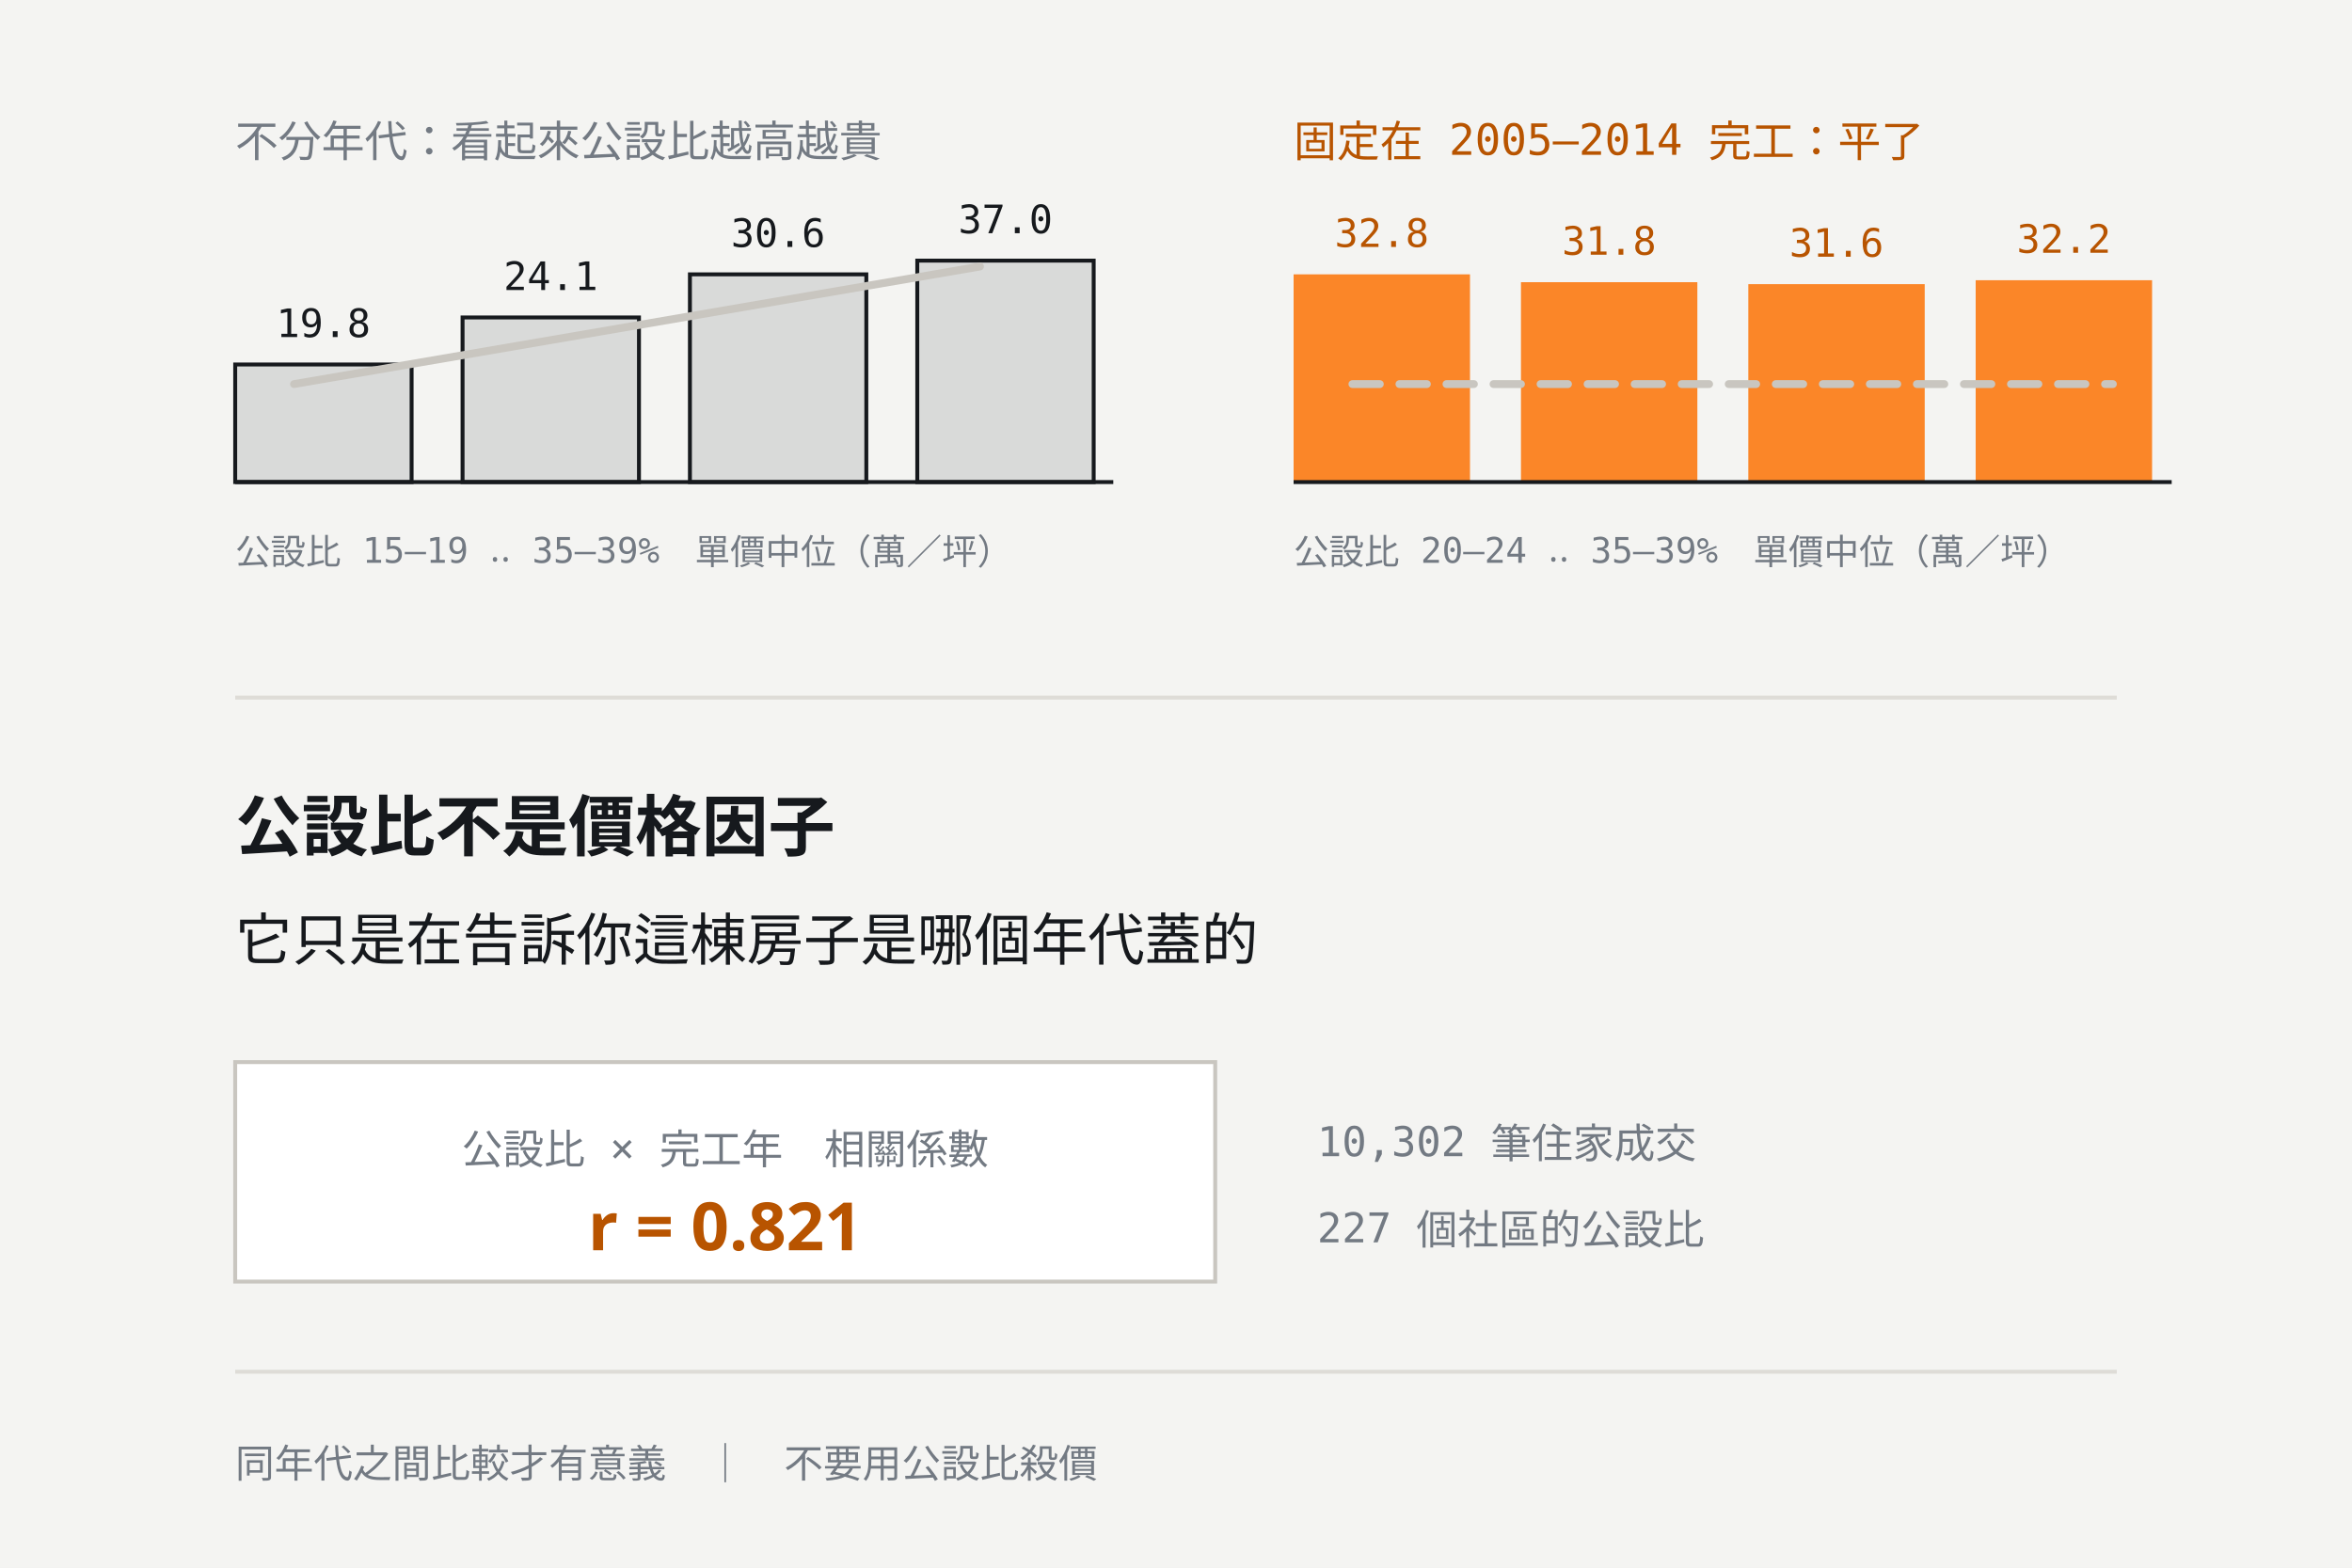
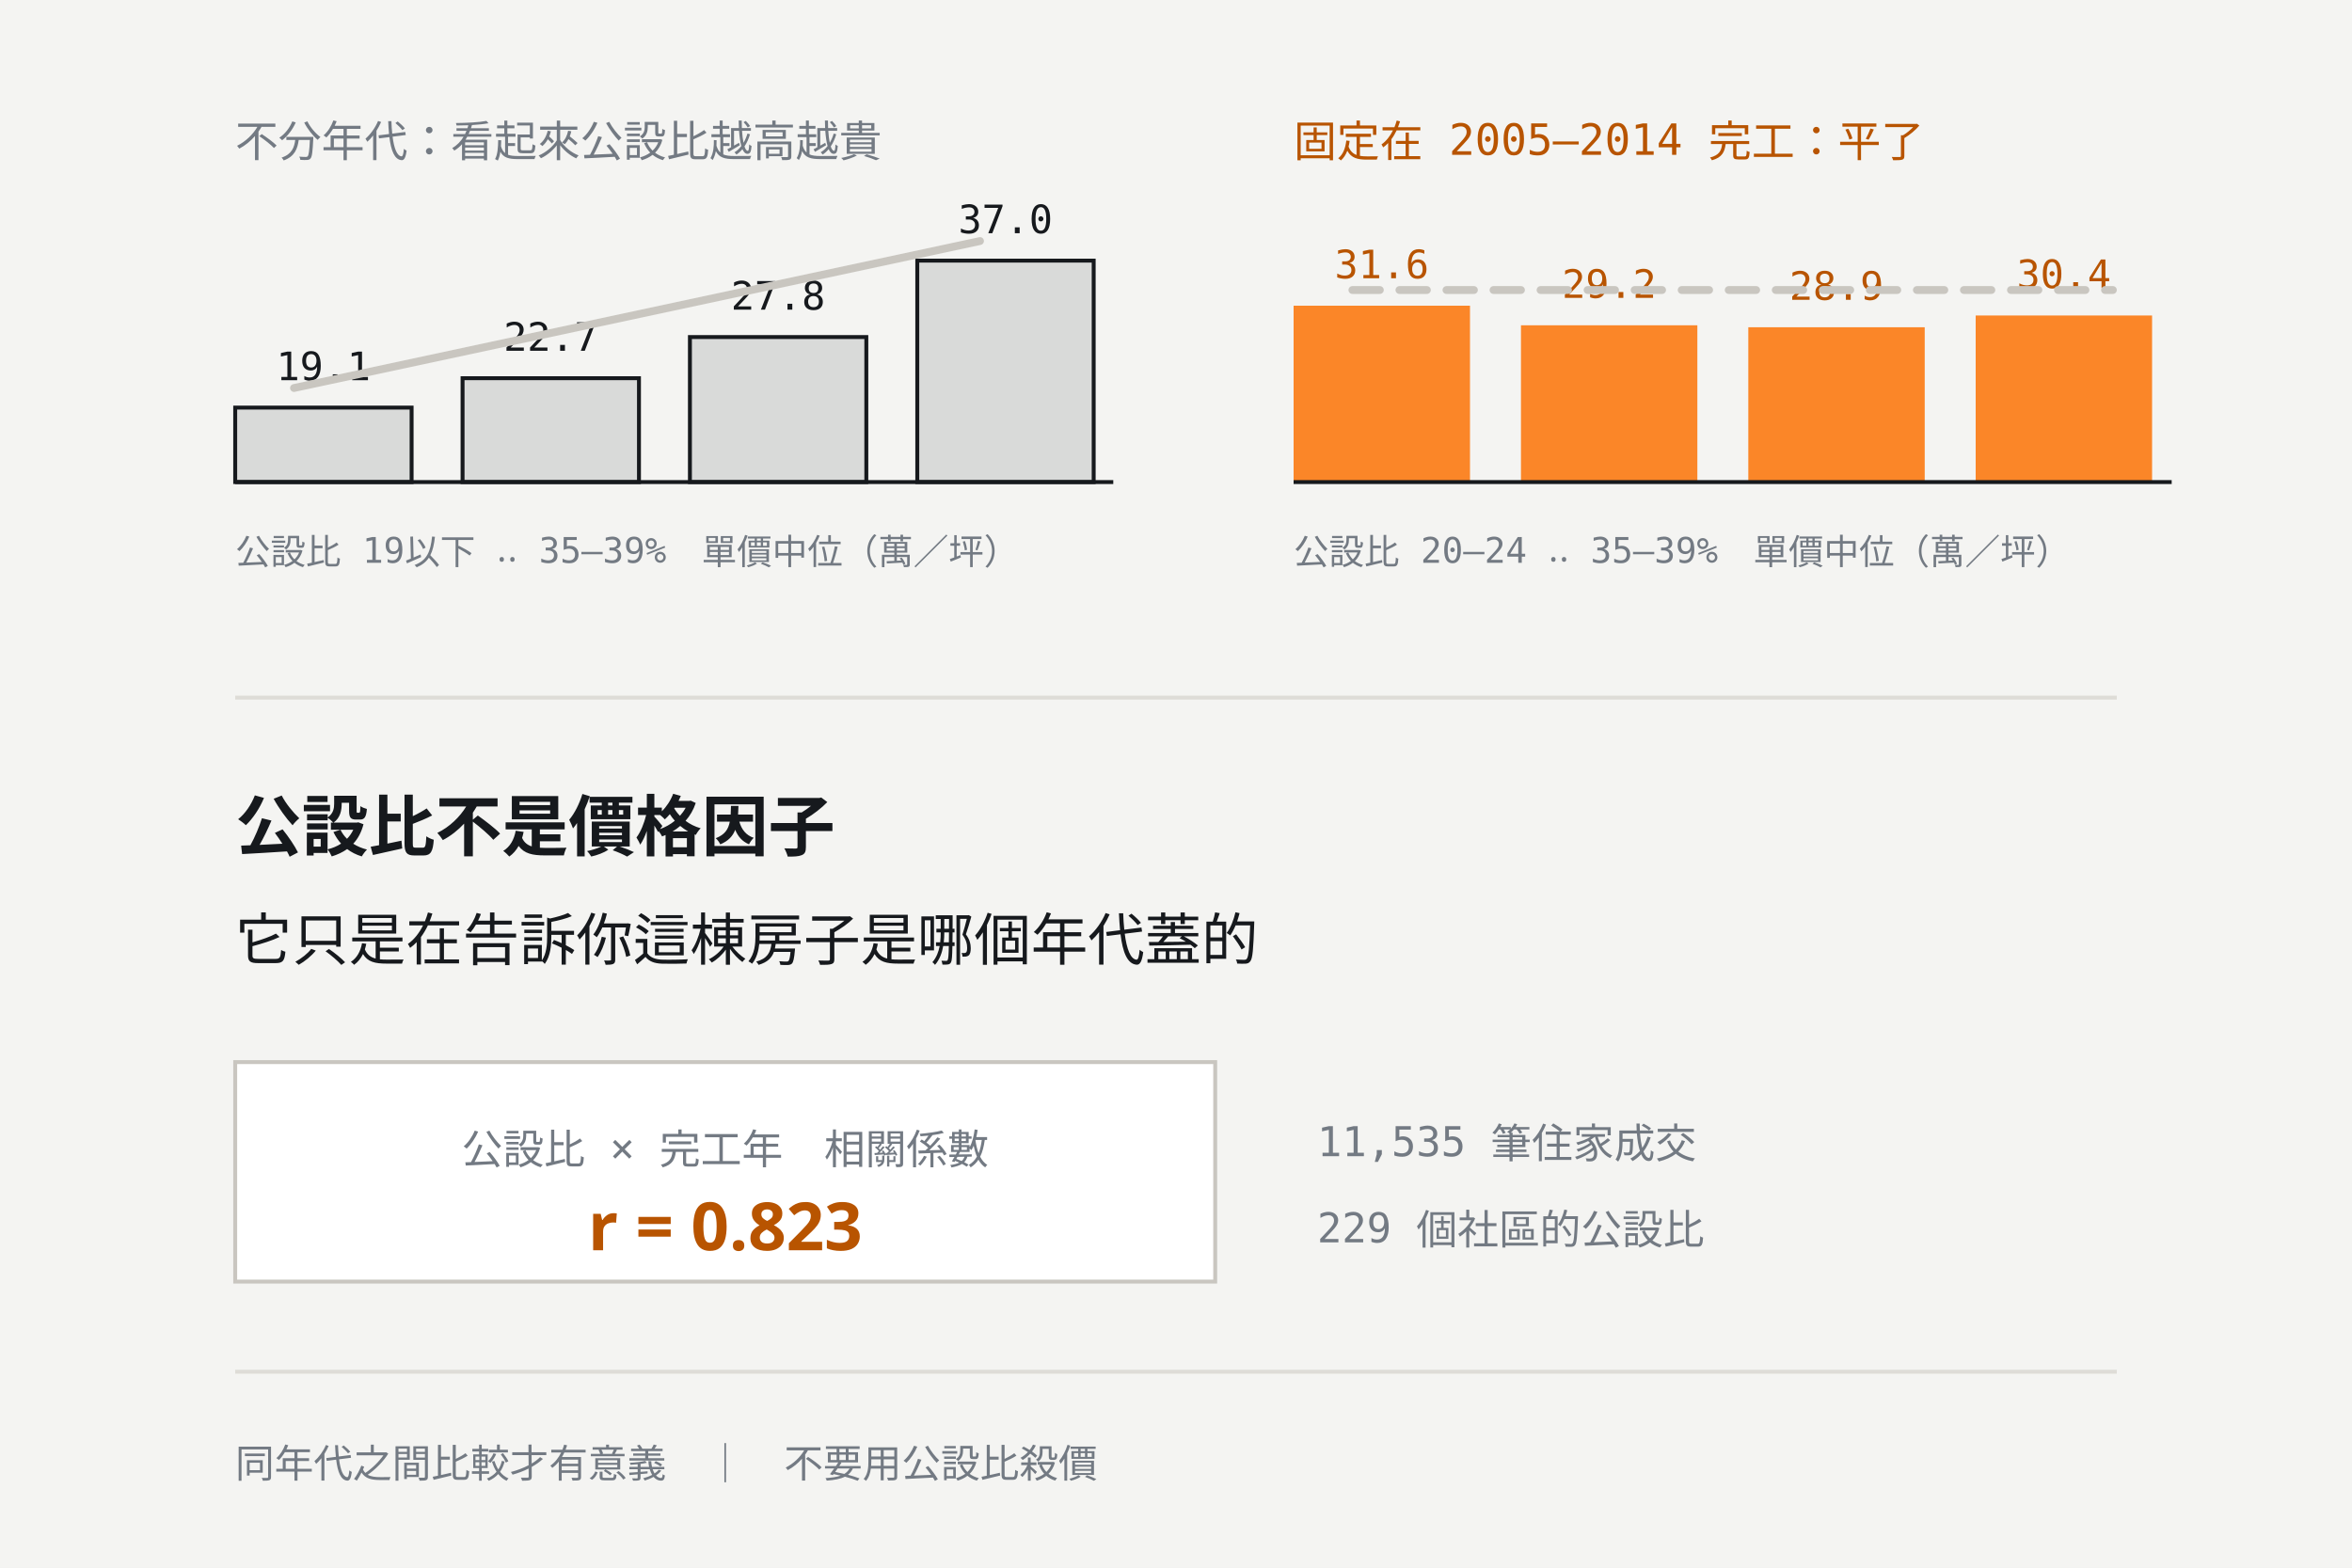
<svg xmlns="http://www.w3.org/2000/svg" viewBox="0 0 1200 800" width="1200" height="800">
  <rect width="1200" height="800" fill="#F4F4F2" />
  <text x="120" y="80" font-family="'IBM Plex Mono',monospace" font-size="22" fill="#737A83">不分年代：看起來公設比越高越貴</text>
  <g>
-     <rect x="120" y="186" width="90" height="60" fill="#16191D" fill-opacity="0.12" stroke="#16191D" stroke-width="2" />
-     <rect x="236" y="162" width="90" height="84" fill="#16191D" fill-opacity="0.12" stroke="#16191D" stroke-width="2" />
-     <rect x="352" y="140" width="90" height="106" fill="#16191D" fill-opacity="0.12" stroke="#16191D" stroke-width="2" />
+     <rect x="120" y="208" width="90" height="38" fill="#16191D" fill-opacity="0.12" stroke="#16191D" stroke-width="2" />
+     <rect x="236" y="193" width="90" height="53" fill="#16191D" fill-opacity="0.12" stroke="#16191D" stroke-width="2" />
+     <rect x="352" y="172" width="90" height="74" fill="#16191D" fill-opacity="0.12" stroke="#16191D" stroke-width="2" />
    <rect x="468" y="133" width="90" height="113" fill="#16191D" fill-opacity="0.12" stroke="#16191D" stroke-width="2" />
-     <text x="165" y="172" font-family="'IBM Plex Mono',monospace" font-size="20" fill="#16191D" text-anchor="middle">19.8</text>
-     <text x="281" y="148" font-family="'IBM Plex Mono',monospace" font-size="20" fill="#16191D" text-anchor="middle">24.1</text>
-     <text x="397" y="126" font-family="'IBM Plex Mono',monospace" font-size="20" fill="#16191D" text-anchor="middle">30.6</text>
+     <text x="165" y="194" font-family="'IBM Plex Mono',monospace" font-size="20" fill="#16191D" text-anchor="middle">19.1</text>
+     <text x="281" y="179" font-family="'IBM Plex Mono',monospace" font-size="20" fill="#16191D" text-anchor="middle">22.7</text>
+     <text x="397" y="158" font-family="'IBM Plex Mono',monospace" font-size="20" fill="#16191D" text-anchor="middle">27.8</text>
    <text x="513" y="119" font-family="'IBM Plex Mono',monospace" font-size="20" fill="#16191D" text-anchor="middle">37.0</text>
    <path d="M120 246 H568" stroke="#16191D" stroke-width="2" />
-     <path d="M150 196 L500 136" stroke="#C9C6C0" stroke-width="4" stroke-linecap="round" />
+     <path d="M150 198 L500 123" stroke="#C9C6C0" stroke-width="4" stroke-linecap="round" />
  </g>
  <text x="660" y="80" font-family="'IBM Plex Mono',monospace" font-size="22" fill="#B85400">固定在 2005–2014 完工：平了</text>
  <g>
-     <rect x="660" y="140" width="90" height="106" fill="#FD7305" fill-opacity="0.85" />
-     <rect x="776" y="144" width="90" height="102" fill="#FD7305" fill-opacity="0.85" />
-     <rect x="892" y="145" width="90" height="101" fill="#FD7305" fill-opacity="0.85" />
-     <rect x="1008" y="143" width="90" height="103" fill="#FD7305" fill-opacity="0.85" />
-     <text x="705" y="126" font-family="'IBM Plex Mono',monospace" font-size="20" fill="#B85400" text-anchor="middle">32.8</text>
-     <text x="821" y="130" font-family="'IBM Plex Mono',monospace" font-size="20" fill="#B85400" text-anchor="middle">31.8</text>
-     <text x="937" y="131" font-family="'IBM Plex Mono',monospace" font-size="20" fill="#B85400" text-anchor="middle">31.6</text>
-     <text x="1053" y="129" font-family="'IBM Plex Mono',monospace" font-size="20" fill="#B85400" text-anchor="middle">32.2</text>
+     <rect x="660" y="156" width="90" height="90" fill="#FD7305" fill-opacity="0.85" />
+     <rect x="776" y="166" width="90" height="80" fill="#FD7305" fill-opacity="0.85" />
+     <rect x="892" y="167" width="90" height="79" fill="#FD7305" fill-opacity="0.85" />
+     <rect x="1008" y="161" width="90" height="85" fill="#FD7305" fill-opacity="0.85" />
+     <text x="705" y="142" font-family="'IBM Plex Mono',monospace" font-size="20" fill="#B85400" text-anchor="middle">31.6</text>
+     <text x="821" y="152" font-family="'IBM Plex Mono',monospace" font-size="20" fill="#B85400" text-anchor="middle">29.2</text>
+     <text x="937" y="153" font-family="'IBM Plex Mono',monospace" font-size="20" fill="#B85400" text-anchor="middle">28.9</text>
+     <text x="1053" y="147" font-family="'IBM Plex Mono',monospace" font-size="20" fill="#B85400" text-anchor="middle">30.4</text>
    <path d="M660 246 H1108" stroke="#16191D" stroke-width="2" />
-     <path d="M690 196 H1078" stroke="#C9C6C0" stroke-width="4" stroke-linecap="round" stroke-dasharray="14 10" />
+     <path d="M690 148 H1078" stroke="#C9C6C0" stroke-width="4" stroke-linecap="round" stroke-dasharray="14 10" />
  </g>
-   <text x="120" y="288" font-family="'IBM Plex Mono',monospace" font-size="18" fill="#737A83">公設比 15–19 ‥ 35–39%　單價中位（萬／坪）</text>
+   <text x="120" y="288" font-family="'IBM Plex Mono',monospace" font-size="18" fill="#737A83">公設比 19以下 ‥ 35–39%　單價中位（萬／坪）</text>
  <text x="660" y="288" font-family="'IBM Plex Mono',monospace" font-size="18" fill="#737A83">公設比 20–24 ‥ 35–39%　單價中位（萬／坪）</text>
  <path d="M120 356 H1080" stroke="#DEDCD7" stroke-width="2" />
  <text x="120" y="434" font-family="'Noto Sans TC',sans-serif" font-size="34" font-weight="700" fill="#16191D">公設比不是價格因子</text>
  <text x="120" y="490" font-family="'Noto Sans TC',sans-serif" font-size="29" fill="#16191D">它只是在告訴你這棟房子是哪個年代蓋的</text>
  <rect x="120" y="542" width="500" height="112" fill="#FFFFFF" stroke="#C9C6C0" stroke-width="2" />
  <text x="370" y="594" font-family="'IBM Plex Mono',monospace" font-size="21" fill="#737A83" text-anchor="middle">公設比 × 完工年　相關係數</text>
-   <text x="370" y="638" font-family="'Noto Sans TC',sans-serif" font-size="34" font-weight="700" fill="#B85400" text-anchor="middle">r = 0.821</text>
-   <text x="672" y="590" font-family="'IBM Plex Mono',monospace" font-size="21" fill="#737A83">10,302 筆住家成交</text>
-   <text x="672" y="634" font-family="'IBM Plex Mono',monospace" font-size="21" fill="#737A83">227 個社區的公設比</text>
+   <text x="370" y="638" font-family="'Noto Sans TC',sans-serif" font-size="34" font-weight="700" fill="#B85400" text-anchor="middle">r = 0.823</text>
+   <text x="672" y="590" font-family="'IBM Plex Mono',monospace" font-size="21" fill="#737A83">11,535 筆住家成交</text>
+   <text x="672" y="634" font-family="'IBM Plex Mono',monospace" font-size="21" fill="#737A83">229 個社區的公設比</text>
  <path d="M120 700 H1080" stroke="#DEDCD7" stroke-width="2" />
  <text x="120" y="754" font-family="'IBM Plex Mono',monospace" font-size="20" fill="#737A83">同年代之間比較才有意義　｜　不要用公設比殺價</text>
</svg>
